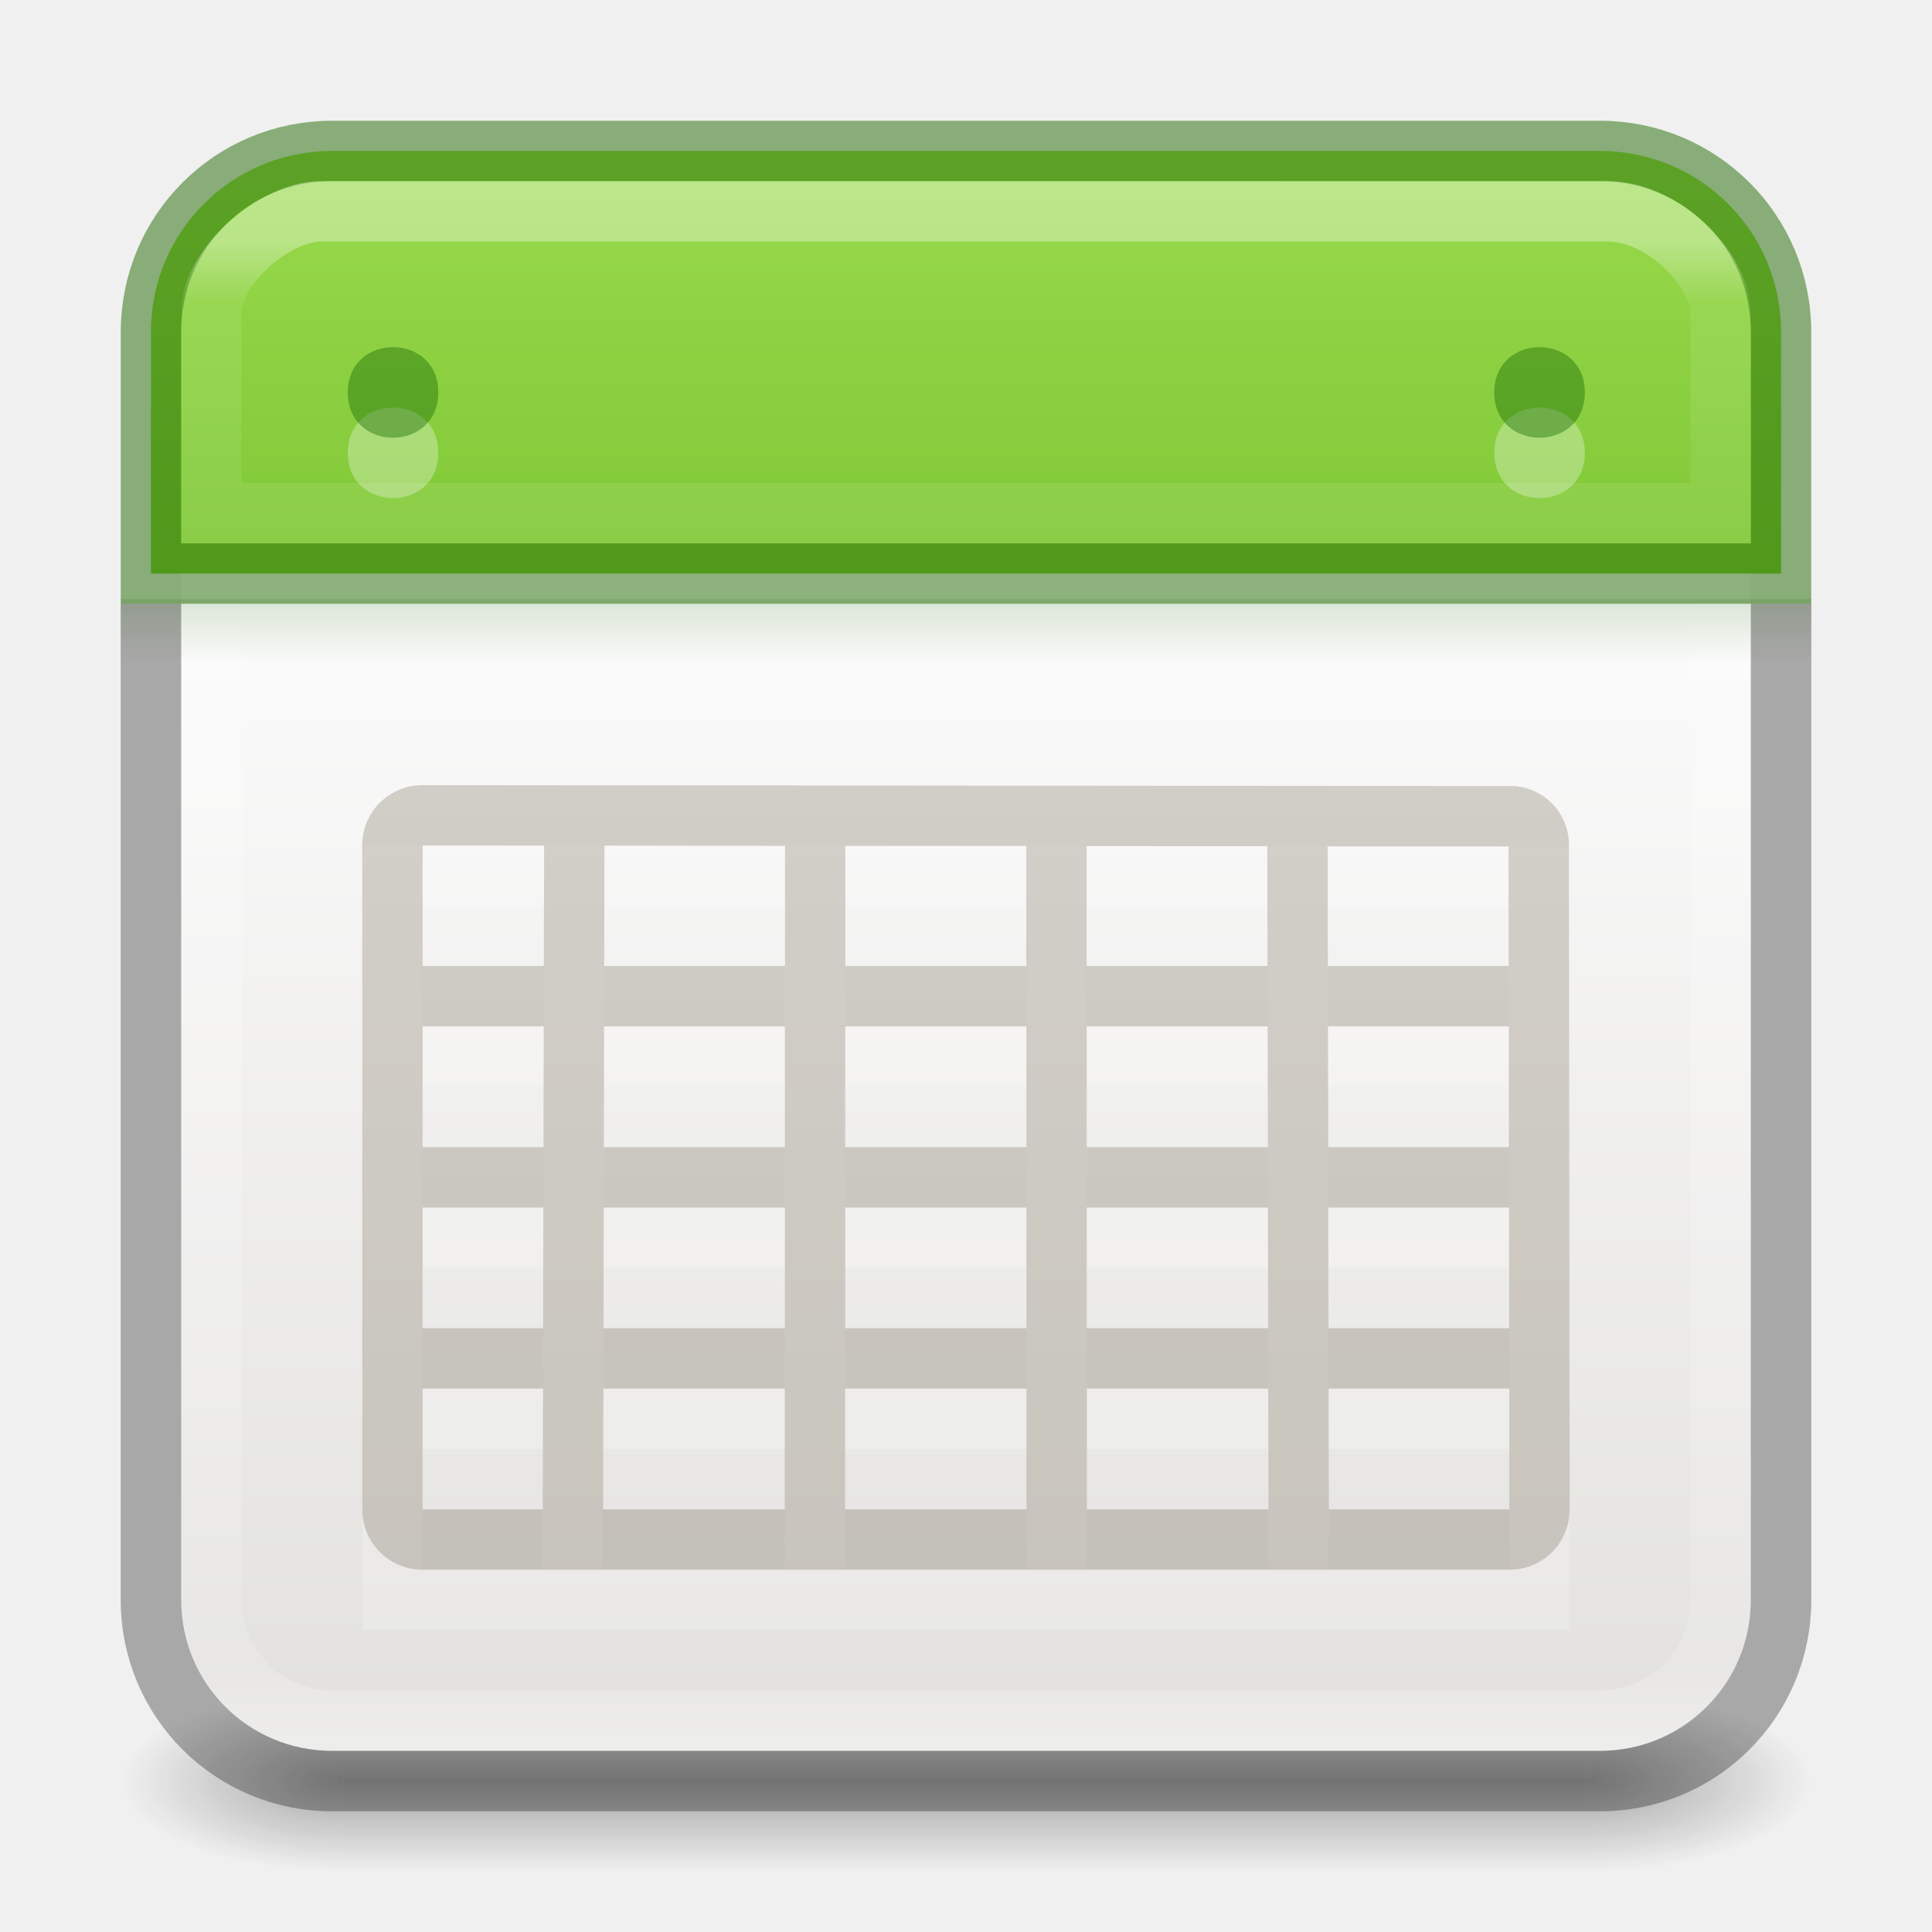
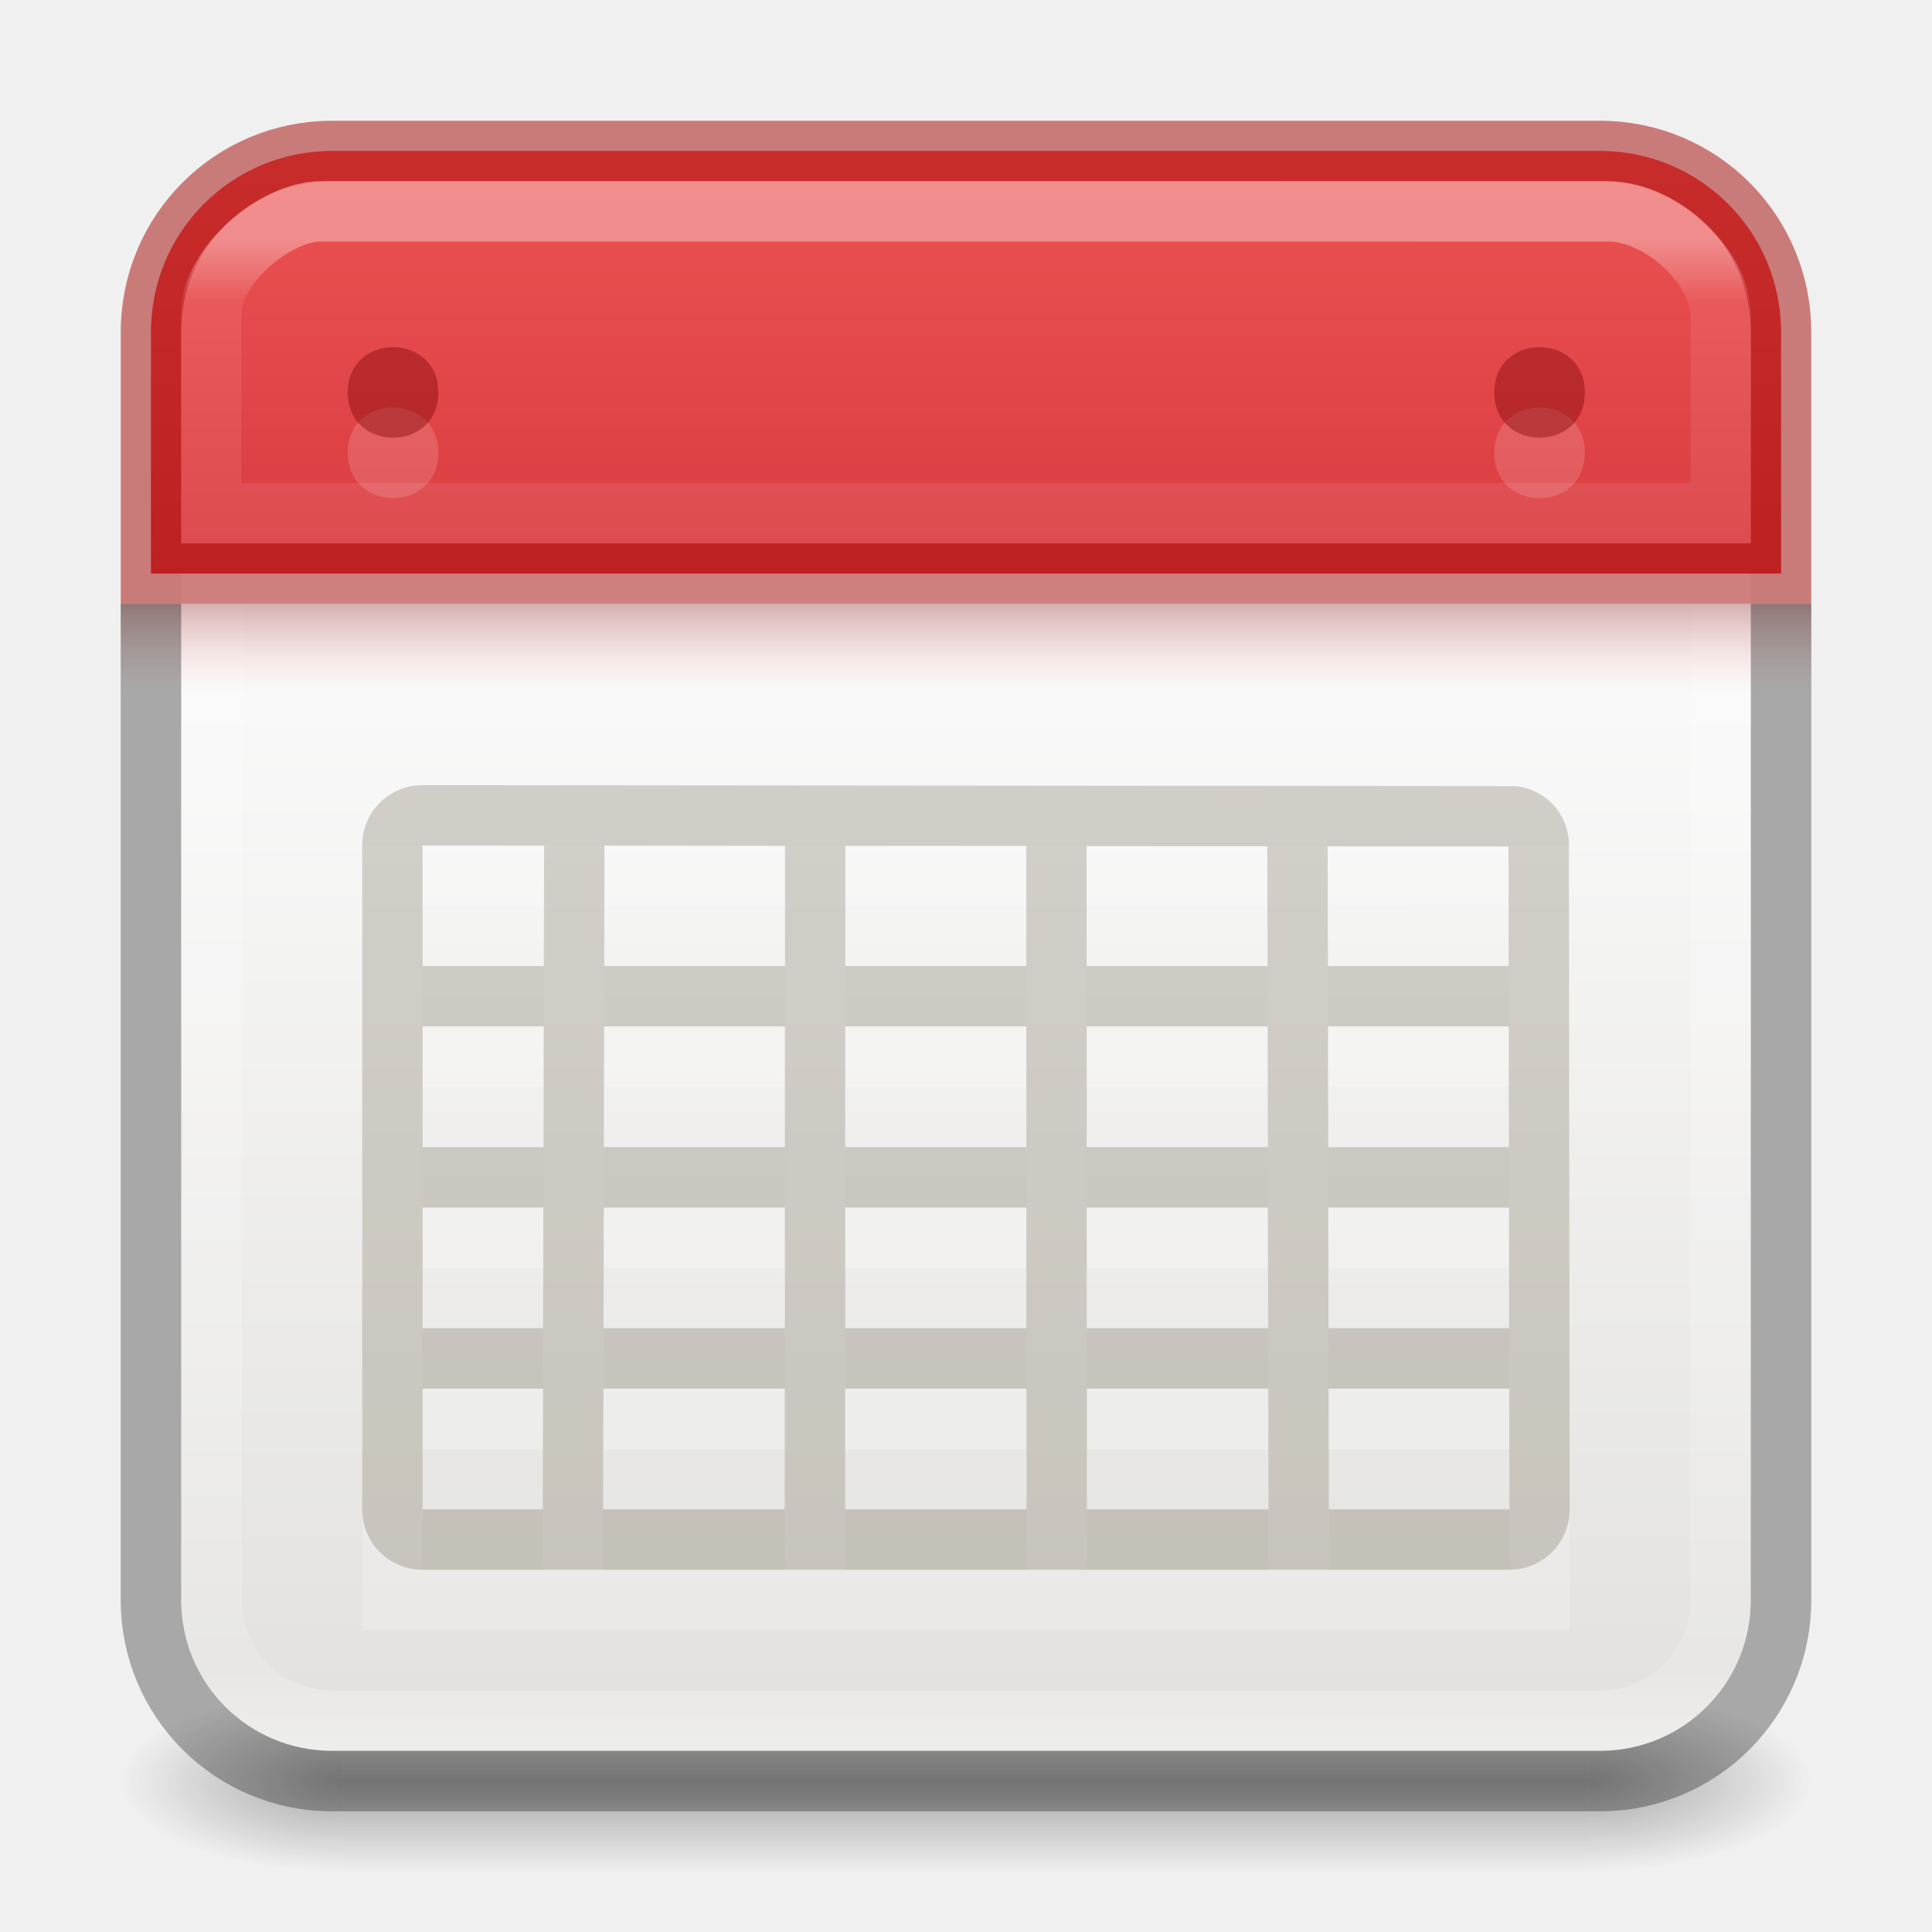
<svg xmlns="http://www.w3.org/2000/svg" xmlns:xlink="http://www.w3.org/1999/xlink" version="1.1" width="32" height="32" id="svg6860">
  <defs id="defs6862">
    <linearGradient id="linearGradient3924-0">
      <stop id="stop3926-6" style="stop-color:#ffffff;stop-opacity:1" offset="0" />
      <stop id="stop3928-3" style="stop-color:#ffffff;stop-opacity:0.235" offset="0.063" />
      <stop id="stop3930-2" style="stop-color:#ffffff;stop-opacity:0.157" offset="0.951" />
      <stop id="stop3932-62" style="stop-color:#ffffff;stop-opacity:0.392" offset="1" />
    </linearGradient>
    <linearGradient id="linearGradient3688-166-749-6">
      <stop id="stop2883-8" style="stop-color:#181818;stop-opacity:1" offset="0" />
      <stop id="stop2885-3" style="stop-color:#181818;stop-opacity:0" offset="1" />
    </linearGradient>
    <linearGradient id="linearGradient3688-464-309-7">
      <stop id="stop2889-0" style="stop-color:#181818;stop-opacity:1" offset="0" />
      <stop id="stop2891-66" style="stop-color:#181818;stop-opacity:0" offset="1" />
    </linearGradient>
    <linearGradient id="linearGradient3702-501-757-3">
      <stop id="stop2895-3" style="stop-color:#181818;stop-opacity:0" offset="0" />
      <stop id="stop2897-28" style="stop-color:#181818;stop-opacity:1" offset="0.5" />
      <stop id="stop2899-8" style="stop-color:#181818;stop-opacity:0" offset="1" />
    </linearGradient>
    <linearGradient x1="24" y1="5" x2="24" y2="43" id="linearGradient3223" xlink:href="#linearGradient3924-0" gradientUnits="userSpaceOnUse" gradientTransform="matrix(0.6756757,0,0,0.6486487,-0.216217,0.932442)" />
    <radialGradient cx="4.993" cy="43.5" r="2.5" fx="4.993" fy="43.5" id="radialGradient4002" xlink:href="#linearGradient3688-166-749-6" gradientUnits="userSpaceOnUse" gradientTransform="matrix(2.003784,0,0,1.4,27.98813,-17.4)" />
    <radialGradient cx="4.993" cy="43.5" r="2.5" fx="4.993" fy="43.5" id="radialGradient4004" xlink:href="#linearGradient3688-464-309-7" gradientUnits="userSpaceOnUse" gradientTransform="matrix(2.003784,0,0,1.4,-20.01187,-104.4)" />
    <linearGradient x1="25.058" y1="47.028" x2="25.058" y2="39.999" id="linearGradient4006" xlink:href="#linearGradient3702-501-757-3" gradientUnits="userSpaceOnUse" />
-     <linearGradient x1="23.954" y1="15.999" x2="23.954" y2="19.963" id="linearGradient4056" xlink:href="#linearGradient1193" gradientUnits="userSpaceOnUse" gradientTransform="matrix(0.7,0,0,0.2692308,-0.8000002,5.615386)" />
+     <linearGradient x1="23.954" y1="15.999" x2="23.954" y2="19.963" id="linearGradient4056" xlink:href="#linearGradient3510-9-7" gradientUnits="userSpaceOnUse" gradientTransform="matrix(0.7,0,0,0.375,-0.8000002,4.000002)" />
    <linearGradient x1="25.132" y1="15.5" x2="25.132" y2="48.396" id="linearGradient4059-1" xlink:href="#linearGradient4658-9" gradientUnits="userSpaceOnUse" gradientTransform="matrix(0.5630778,0,0,0.539924,2.486133,2.57077)" />
    <linearGradient id="linearGradient4658-9">
      <stop id="stop4660-8" style="stop-color:#fafafa;stop-opacity:1" offset="0" />
      <stop id="stop4662-7" style="stop-color:#e2e1de;stop-opacity:1" offset="1" />
    </linearGradient>
    <linearGradient id="linearGradient3924-0-3">
      <stop id="stop3926-6-4" style="stop-color:#ffffff;stop-opacity:1" offset="0" />
      <stop id="stop3928-3-03" style="stop-color:#ffffff;stop-opacity:0.235" offset="0.042" />
      <stop id="stop3930-2-7" style="stop-color:#ffffff;stop-opacity:0.157" offset="0.951" />
      <stop id="stop3932-62-8" style="stop-color:#ffffff;stop-opacity:0.392" offset="1" />
    </linearGradient>
    <linearGradient x1="24" y1="4.696" x2="24" y2="43" id="linearGradient4307" xlink:href="#linearGradient3924-0-3" gradientUnits="userSpaceOnUse" gradientTransform="matrix(0.6216216,0,0,0.6216216,0.0810794,1.08109)" />
-     <linearGradient id="linearGradient1193">
-       <stop style="stop-color:#206b00;stop-opacity:1;" offset="0" id="stop1189" />
-       <stop style="stop-color:#206b00;stop-opacity:0;" offset="1" id="stop1191" />
+     <linearGradient xlink:href="#linearGradient1" id="linearGradient2006" gradientUnits="userSpaceOnUse" gradientTransform="matrix(0.6923077,0,0,0.6962025,31.11538,-1.658227)" x1="-23.278" y1="6.002" x2="-23.278" y2="25.138" />
+     <linearGradient id="linearGradient3510-9-7">
+       <stop id="stop3512-9-6" style="stop-color:#7a0000;stop-opacity:1" offset="0" />
+       <stop id="stop3514-9-1" style="stop-color:#ff8c82;stop-opacity:0;" offset="1" />
    </linearGradient>
-     <linearGradient id="linearGradient1046">
-       <stop id="stop1042" offset="0" style="stop-color:#9bdb4d;stop-opacity:1" />
-       <stop id="stop1044" offset="1" style="stop-color:#68b723;stop-opacity:1" />
+     <linearGradient id="linearGradient1">
+       <stop style="stop-color:#ed5353;stop-opacity:1" offset="0" id="stop3" />
+       <stop style="stop-color:#c6262e;stop-opacity:1" offset="1" id="stop4" />
    </linearGradient>
-     <linearGradient xlink:href="#linearGradient1046" id="linearGradient2006" gradientUnits="userSpaceOnUse" gradientTransform="matrix(0.6923077,0,0,0.6962025,31.11538,-1.658227)" x1="-23.278" y1="5.255" x2="-23.278" y2="25.138" />
  </defs>
  <g transform="matrix(0.7368421,0,0,0.4285713,-1.68421,10.85715)" id="g3712-3" style="opacity:0.35">
    <rect width="5" height="7" x="38" y="40" id="rect2801-0" style="fill:url(#radialGradient4002);fill-opacity:1;stroke:none" />
    <rect width="5" height="7" x="-10" y="-47" transform="scale(-1,-1)" id="rect3696-2" style="fill:url(#radialGradient4004);fill-opacity:1;stroke:none" />
    <rect width="28" height="7" x="10" y="40" id="rect3700-1" style="fill:url(#linearGradient4006);fill-opacity:1;stroke:none" />
  </g>
  <path id="rect5505" style="color:#000000;display:inline;overflow:visible;visibility:visible;fill:url(#linearGradient4059-1);fill-opacity:1;fill-rule:nonzero;stroke:none;stroke-width:1;marker:none;enable-background:accumulate" d="M 5.5 4 C 4.115 4 3 5.115 3 6.5 L 3 26.5 C 3 27.885 4.115 29 5.5 29 L 26.5 29 C 27.885 29 29 27.885 29 26.5 L 29 6.5 C 29 5.115 27.885 4 26.5 4 L 5.5 4 z " />
  <rect width="25" height="24" rx="2" ry="2" x="3.5" y="4.5" id="rect6741-7-4" style="fill:none;stroke:url(#linearGradient3223);stroke-width:1;stroke-linecap:round;stroke-linejoin:round;stroke-miterlimit:4;stroke-dasharray:none;stroke-dashoffset:0;stroke-opacity:1" />
-   <rect width="28" height="1.077" rx="0" ry="0" x="2" y="9.923" id="rect3508" style="display:inline;overflow:visible;visibility:visible;opacity:0.15;fill:url(#linearGradient4056);fill-opacity:1.0;fill-rule:nonzero;stroke:none;stroke-width:1;marker:none;enable-background:accumulate" />
+   <rect width="28" height="1.5" rx="0" ry="0" x="2" y="10" id="rect3508" style="display:inline;overflow:visible;visibility:visible;opacity:0.3;fill:url(#linearGradient4056);fill-opacity:1;fill-rule:nonzero;stroke:none;stroke-width:1;marker:none;enable-background:accumulate" />
  <path d="m 25.5,23.5 -19,0 z m -0.014,-8.981 -18.986,-0.014 0,11.995 19,0 z M 25.5,20.5 6.5,20.5 m 19,-3 -19,0 M 9.513,14.531 9.487,26.5 M 13.503,14.583 13.498,26.5 M 17.497,14.542 17.503,26.5 M 21.49,14.5 21.51,26.5" id="rect4188-6-4-0-7" style="opacity:0.2;color:#000000;fill:none;stroke:#ffffff;stroke-width:1;stroke-linecap:butt;stroke-linejoin:miter;stroke-miterlimit:4;stroke-opacity:1;stroke-dasharray:none;stroke-dashoffset:0;marker:none;visibility:visible;display:inline;overflow:visible;enable-background:accumulate" />
  <path id="path927" style="color:#000000;font-style:normal;font-variant:normal;font-weight:normal;font-stretch:normal;font-size:medium;line-height:normal;font-family:sans-serif;font-variant-ligatures:normal;font-variant-position:normal;font-variant-caps:normal;font-variant-numeric:normal;font-variant-alternates:normal;font-variant-east-asian:normal;font-feature-settings:normal;font-variation-settings:normal;text-indent:0;text-align:start;text-decoration:none;text-decoration-line:none;text-decoration-style:solid;text-decoration-color:#000000;letter-spacing:normal;word-spacing:normal;text-transform:none;writing-mode:lr-tb;direction:ltr;text-orientation:mixed;dominant-baseline:auto;baseline-shift:baseline;text-anchor:start;white-space:normal;shape-padding:0;shape-margin:0;inline-size:0;clip-rule:nonzero;display:inline;overflow:visible;visibility:visible;isolation:auto;mix-blend-mode:normal;color-interpolation:sRGB;color-interpolation-filters:linearRGB;solid-color:#000000;solid-opacity:1;vector-effect:none;fill:#5e553c;fill-opacity:1;fill-rule:nonzero;stroke:none;stroke-width:1;stroke-linecap:butt;stroke-linejoin:miter;stroke-miterlimit:4;stroke-dasharray:none;stroke-dashoffset:0;stroke-opacity:1;color-rendering:auto;image-rendering:auto;shape-rendering:auto;text-rendering:auto;enable-background:accumulate;stop-color:#000000;stop-opacity:1;opacity:0.25" d="M 6.977 13.004 C 6.434 13.017 6 13.454 6 14 L 6 25 C 6 25.554 6.446 26 7 26 L 25 26 C 25.552 26 25.995 25.557 25.998 25.006 L 25.986 13.936 C 25.954 13.447 25.58 13.067 25.096 13.02 L 6.977 13.004 z M 7 14.004 L 9.012 14.006 L 9.008 16 L 7 16 L 7 14.004 z M 10.012 14.006 L 13.002 14.01 L 13.002 16 L 10.008 16 L 10.012 14.006 z M 14.002 14.01 L 16.998 14.012 L 16.998 16 L 14.002 16 L 14.002 14.01 z M 17.998 14.014 L 20.99 14.016 L 20.994 16 L 17.998 16 L 17.998 14.014 z M 21.99 14.018 L 24.986 14.02 L 24.988 16 L 21.994 16 L 21.99 14.018 z M 7 17 L 9.006 17 L 9.002 19 L 7 19 L 7 17 z M 10.006 17 L 13 17 L 13 19 L 10.002 19 L 10.006 17 z M 14 17 L 17 17 L 17 19 L 14 19 L 14 17 z M 18 17 L 20.996 17 L 21 19 L 18 19 L 18 17 z M 21.996 17 L 24.99 17 L 24.992 19 L 22 19 L 21.996 17 z M 7 20 L 9 20 L 8.996 22 L 7 22 L 7 20 z M 10 20 L 13 20 L 13 22 L 9.996 22 L 10 20 z M 14 20 L 17 20 L 17 22 L 14 22 L 14 20 z M 18 20 L 21 20 L 21.004 22 L 18 22 L 18 20 z M 22 20 L 24.994 20 L 24.996 22 L 22.004 22 L 22 20 z M 7 23 L 8.994 23 L 8.99 25 L 7 25 L 7 23 z M 9.994 23 L 12.998 23 L 12.998 25 L 9.99 25 L 9.994 23 z M 13.998 23 L 17.002 23 L 17.002 25 L 13.998 25 L 13.998 23 z M 18.002 23 L 21.006 23 L 21.01 25 L 18.002 25 L 18.002 23 z M 22.006 23 L 24.998 23 L 25 25 L 22.01 25 L 22.006 23 z " />
-   <path id="rect5505-3" style="color:#000000;display:inline;overflow:visible;visibility:visible;fill:url(#linearGradient2006);fill-opacity:1;fill-rule:nonzero;stroke:#206b00;stroke-width:1;marker:none;enable-background:accumulate;font-variation-settings:normal;opacity:1;vector-effect:none;stroke-linecap:butt;stroke-linejoin:miter;stroke-miterlimit:4;stroke-dasharray:none;stroke-dashoffset:0;stroke-opacity:0.502;-inkscape-stroke:none;stop-color:#000000;stop-opacity:1" d="m 5.5,2.5 c -1.662,0 -3,1.338 -3,3 v 4 h 27 v -4 c 0,-1.662 -1.338,-3 -3,-3 z" />
+   <path id="rect5505-3" style="color:#000000;display:inline;overflow:visible;visibility:visible;fill:url(#linearGradient2006);fill-opacity:1;fill-rule:nonzero;stroke:#a10705;stroke-width:1;marker:none;enable-background:accumulate;font-variation-settings:normal;opacity:1;vector-effect:none;stroke-linecap:butt;stroke-linejoin:miter;stroke-miterlimit:4;stroke-dasharray:none;stroke-dashoffset:0;stroke-opacity:0.502;-inkscape-stroke:none;stop-color:#000000;stop-opacity:1" d="m 5.5,2.5 c -1.662,0 -3,1.338 -3,3 v 4 h 27 v -4 c 0,-1.662 -1.338,-3 -3,-3 z" />
  <path d="M 5.307,3.5 C 4.573,3.5 3.5,4.395 3.5,5.187 V 8.5 h 25 V 5.22 c 0,-0.778 -0.972,-1.719 -1.864,-1.719 z" id="rect6741-7-4-5" style="opacity:0.35;fill:none;stroke:url(#linearGradient4307);stroke-width:1;stroke-linecap:round;stroke-linejoin:miter;stroke-miterlimit:4;stroke-dasharray:none;stroke-dashoffset:0;stroke-opacity:1" />
-   <path d="m 7.26,7.5 c 0,1 -1.5,1 -1.5,0 0,-1 1.5,-1 1.5,0 z" id="path4682-6-1" style="color:#000000;display:inline;overflow:visible;visibility:visible;opacity:0.3;fill:#ffffff;fill-opacity:1;fill-rule:nonzero;stroke:none;stroke-width:0.977;marker:none;enable-background:accumulate" />
-   <path d="m 7.26,6.5 c 0,1 -1.5,1 -1.5,0 0,-1 1.5,-1 1.5,0 z" id="path4682-6-1-2" style="color:#000000;display:inline;overflow:visible;visibility:visible;opacity:0.4;fill:#126400;fill-opacity:1;fill-rule:nonzero;stroke:none;stroke-width:1.074;marker:none;enable-background:accumulate" />
-   <path d="m 26.25,7.5 c 0,1 -1.5,1 -1.5,0 0,-1 1.5,-1 1.5,0 z" id="path4682-6-1-8" style="color:#000000;display:inline;overflow:visible;visibility:visible;opacity:0.3;fill:#ffffff;fill-opacity:1;fill-rule:nonzero;stroke:none;stroke-width:0.977;marker:none;enable-background:accumulate" />
-   <path d="m 26.25,6.5 c 0,1 -1.5,1 -1.5,0 0,-1 1.5,-1 1.5,0 z" id="path4682-6-1-2-6" style="color:#000000;display:inline;overflow:visible;visibility:visible;opacity:0.4;fill:#126400;fill-opacity:1;fill-rule:nonzero;stroke:none;stroke-width:1.074;marker:none;enable-background:accumulate" />
+   <path id="path4682-6-1" style="color:#000000;display:inline;overflow:visible;visibility:visible;opacity:0.15;fill:#ffffff;fill-opacity:1;fill-rule:nonzero;stroke:none;stroke-width:1.5;marker:none;enable-background:accumulate" d="M 6.51 6.75 C 6.135 6.75 5.76 7 5.76 7.5 C 5.76 8.5 7.26 8.5 7.26 7.5 C 7.26 7 6.885 6.75 6.51 6.75 z M 25.5 6.75 C 25.125 6.75 24.75 7 24.75 7.5 C 24.75 8.5 26.25 8.5 26.25 7.5 C 26.25 7 25.875 6.75 25.5 6.75 z " />
+   <path id="path4682-6-1-2" style="color:#000000;display:inline;overflow:visible;visibility:visible;opacity:0.4;fill:#7a0000;fill-opacity:1;fill-rule:nonzero;stroke:none;stroke-width:1.5;marker:none;enable-background:accumulate;font-variation-settings:normal;vector-effect:none;stroke-linecap:butt;stroke-linejoin:miter;stroke-miterlimit:4;stroke-dasharray:none;stroke-dashoffset:0;stroke-opacity:1;-inkscape-stroke:none;stop-color:#000000" d="M 6.51 5.75 C 6.135 5.75 5.76 6 5.76 6.5 C 5.76 7.5 7.26 7.5 7.26 6.5 C 7.26 6 6.885 5.75 6.51 5.75 z M 25.5 5.75 C 25.125 5.75 24.75 6 24.75 6.5 C 24.75 7.5 26.25 7.5 26.25 6.5 C 26.25 6 25.875 5.75 25.5 5.75 z " />
  <path id="rect886" style="opacity:0.3;fill:none;stroke:#000000;stroke-width:1.002;stop-color:#000000;stroke-opacity:1" d="m 2.5,10 v 16.5 c 0,1.662 1.338,3 3,3 h 21 c 1.662,0 3,-1.338 3,-3 V 10" />
</svg>
